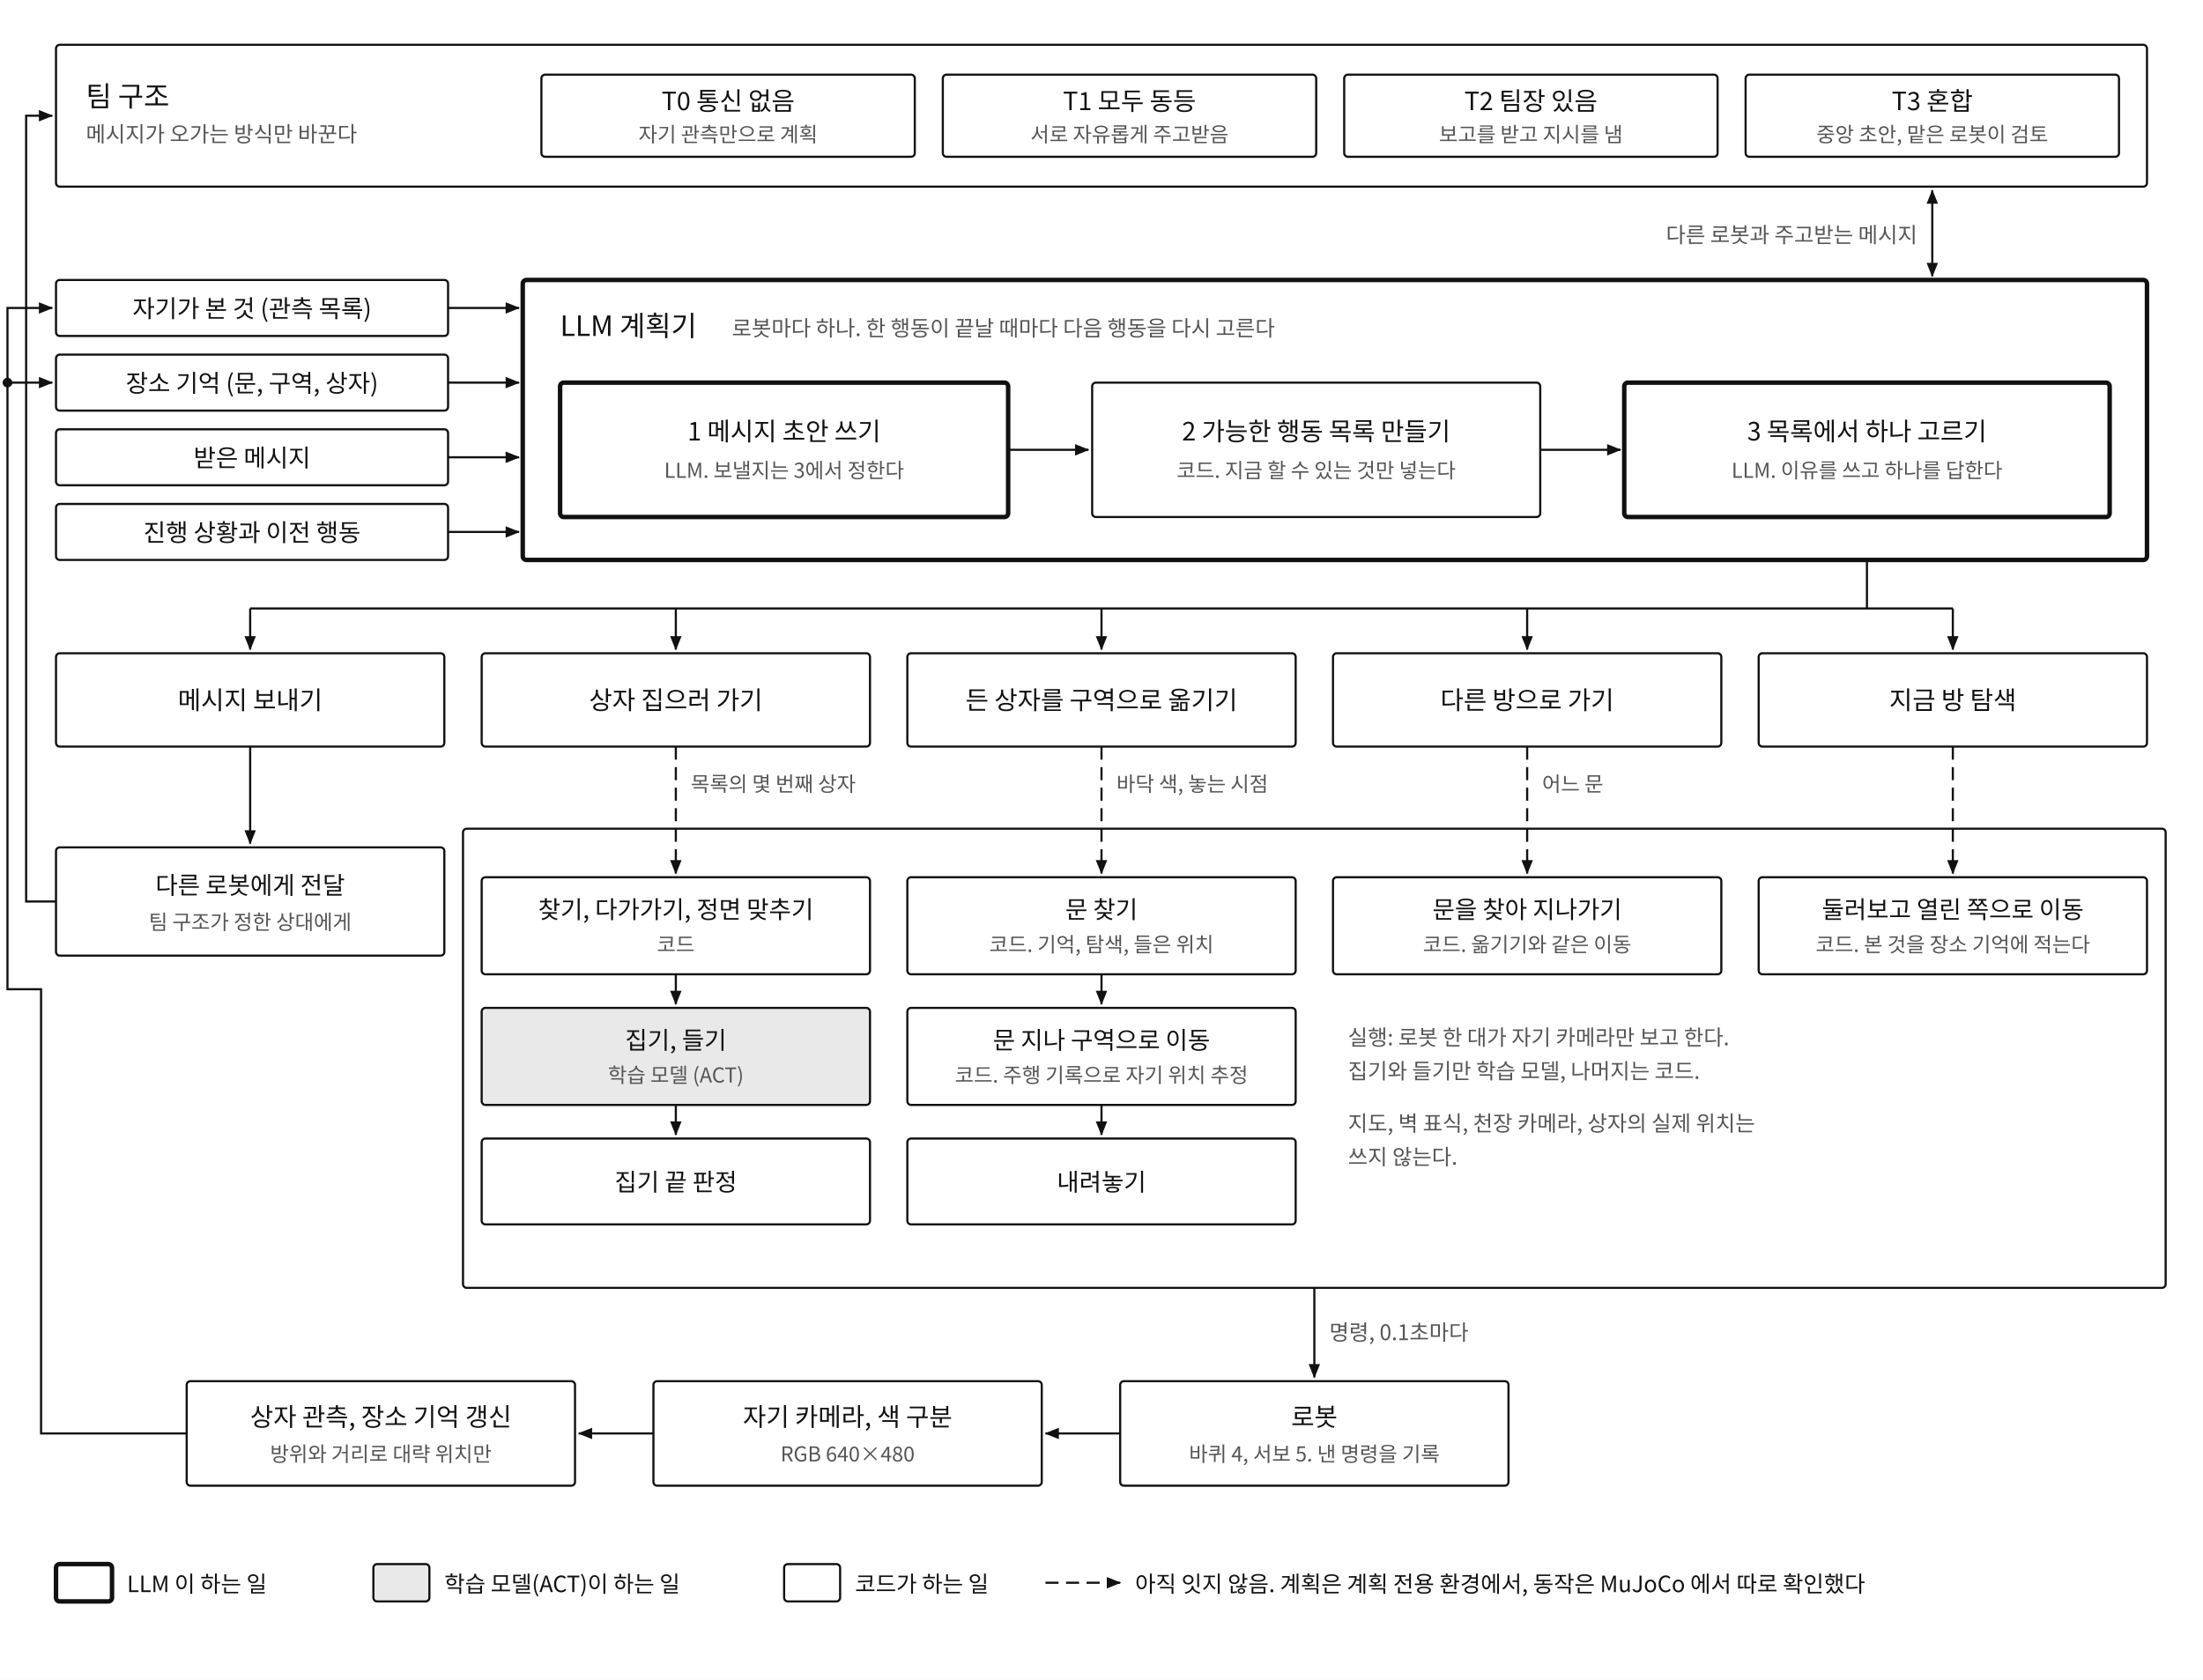
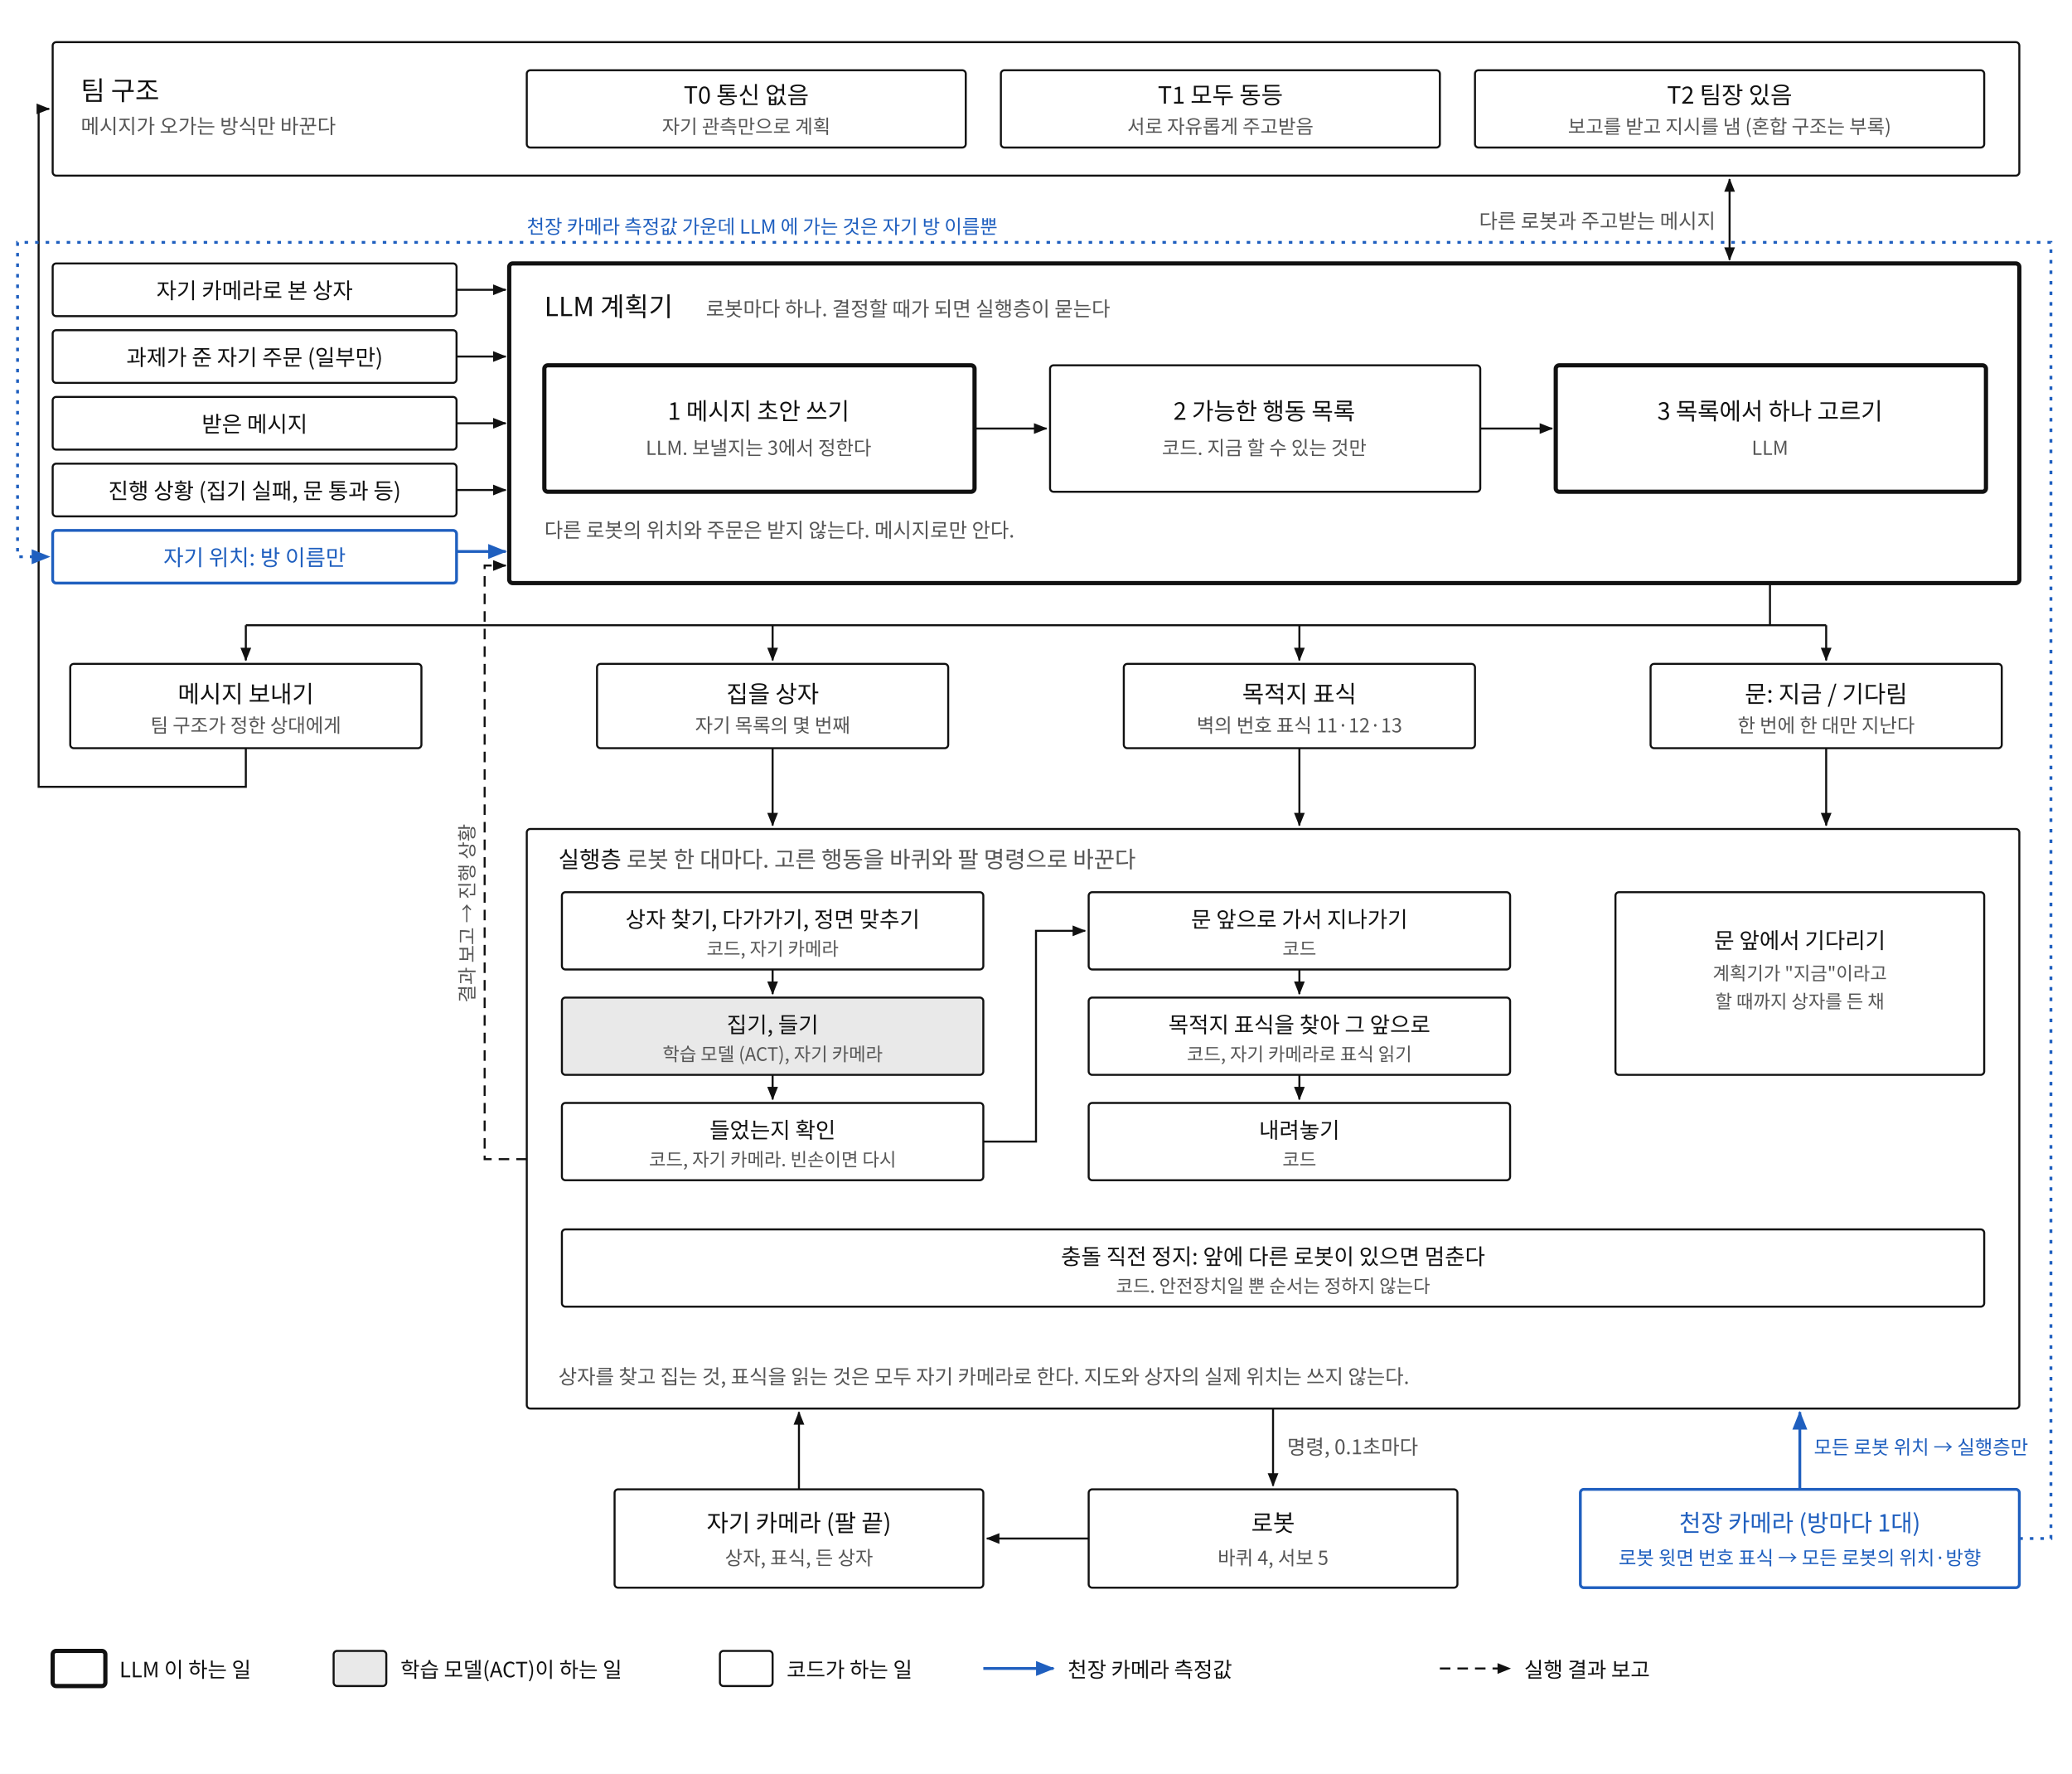
- <svg xmlns="http://www.w3.org/2000/svg" viewBox="0 0 1180 900" width="1180" height="900" role="img" aria-label="전체 구조: 팀 구조에 따라 로봇끼리 메시지가 오간다. 로봇마다 LLM 계획기가 자기가 본 것, 장소 기억, 받은 메시지, 진행 상황을 받아 메시지 초안을 쓰고, 코드가 만든 행동 목록에서 하나를 고른다. 고를 수 있는 행동은 메시지 보내기, 상자 집으러 가기, 든 상자를 구역으로 옮기기, 다른 방으로 가기, 지금 방 탐색이다. 집기와 들기만 학습 모델 ACT 가 하고, 찾기, 다가가기, 든 채 이동, 문 통과, 내려놓기는 코드가 한다. 계획기의 선택을 실제 동작으로 넘기는 연결은 아직 잇지 않았다." font-family="'Noto Sans CJK KR','Noto Sans KR','Apple SD Gothic Neo','Malgun Gothic',Helvetica,Arial,sans-serif">
+ <svg xmlns="http://www.w3.org/2000/svg" viewBox="0 0 1180 1010" width="1180" height="1010" role="img" aria-label="전체 구조: 팀 구조에 따라 로봇끼리 메시지가 오간다. 로봇마다 LLM 계획기가 자기가 본 상자, 자기 주문, 받은 메시지, 진행 상황, 그리고 자기 위치를 방 수준으로만 받아 메시지 초안을 쓰고 행동 목록에서 하나를 고른다. 고를 수 있는 것은 메시지 보내기, 집을 상자, 목적지 표식, 문을 지금 지날지 기다릴지다. 고른 행동은 실행층이 받는다. 상자 찾기와 다가가기, 정면 맞추기는 코드, 집기와 들기는 학습 모델 ACT, 들었는지 확인과 옮기기, 내려놓기, 충돌 직전 정지는 코드가 한다. 천장 카메라는 모든 로봇의 위치와 방향을 재서 실행층에만 준다. LLM 에는 자기 방 이름만 간다. 집기 실패와 문 통과 같은 결과는 계획기에 보고된다." font-family="'Noto Sans CJK KR','Noto Sans KR','Apple SD Gothic Neo','Malgun Gothic',Helvetica,Arial,sans-serif">
  <defs>
    <marker id="h" viewBox="0 0 10 10" refX="9.4" refY="5" markerWidth="7" markerHeight="7" orient="auto-start-reverse">
      <path d="M0.5 1.2 L10 5 L0.5 8.8 z" fill="#111" />
    </marker>
+     <marker id="b" viewBox="0 0 10 10" refX="9.4" refY="5" markerWidth="7" markerHeight="7" orient="auto-start-reverse">
+       <path d="M0.5 1.2 L10 5 L0.5 8.8 z" fill="#1f5fbf" />
+     </marker>
  </defs>
-   <rect width="1180" height="900" fill="#fff" />
+   <rect width="1180" height="1010" fill="#fff" />
  <g fill="none" stroke="#111" stroke-width="1.15">
    <rect x="30" y="24" width="1120" height="76" rx="2" />
-     <rect x="290" y="40" width="200" height="44" rx="2" fill="#fff" />
-     <rect x="505" y="40" width="200" height="44" rx="2" fill="#fff" />
-     <rect x="720" y="40" width="200" height="44" rx="2" fill="#fff" />
-     <rect x="935" y="40" width="200" height="44" rx="2" fill="#fff" />
+     <rect x="300" y="40" width="250" height="44" rx="2" fill="#fff" />
+     <rect x="570" y="40" width="250" height="44" rx="2" fill="#fff" />
+     <rect x="840" y="40" width="290" height="44" rx="2" fill="#fff" />
  </g>
-   <g font-size="15" font-weight="500" fill="#111">
-     <text x="46" y="57">팀 구조</text>
+   <text x="46" y="57" font-size="15" font-weight="500" fill="#111">팀 구조</text>
+   <text x="46" y="76" font-size="11.5" fill="#555">메시지가 오가는 방식만 바꾼다</text>
+   <g font-size="13.5" font-weight="500" fill="#111" text-anchor="middle">
+     <text x="425" y="59">T0 통신 없음</text>
+     <text x="695" y="59">T1 모두 동등</text>
+     <text x="985" y="59">T2 팀장 있음</text>
  </g>
-   <g font-size="11.5" fill="#555">
-     <text x="46" y="76">메시지가 오가는 방식만 바꾼다</text>
+   <g font-size="11" fill="#555" text-anchor="middle">
+     <text x="425" y="76">자기 관측만으로 계획</text>
+     <text x="695" y="76">서로 자유롭게 주고받음</text>
+     <text x="985" y="76">보고를 받고 지시를 냄 (혼합 구조는 부록)</text>
+   </g>
+   <g fill="none" stroke="#111" stroke-width="1.15">
+     <path d="M985 102 V148" marker-start="url(#h)" marker-end="url(#h)" />
+   </g>
+   <text x="977" y="130" font-size="11.5" fill="#555" text-anchor="end">다른 로봇과 주고받는 메시지</text>
+   <g fill="none" stroke="#111" stroke-width="1.15">
+     <rect x="30" y="150" width="230" height="30" rx="2" fill="#fff" />
+     <rect x="30" y="188" width="230" height="30" rx="2" fill="#fff" />
+     <rect x="30" y="226" width="230" height="30" rx="2" fill="#fff" />
+     <rect x="30" y="264" width="230" height="30" rx="2" fill="#fff" />
+     <path d="M260 165 H288" marker-end="url(#h)" />
+     <path d="M260 203 H288" marker-end="url(#h)" />
+     <path d="M260 241 H288" marker-end="url(#h)" />
+     <path d="M260 279 H288" marker-end="url(#h)" />
+   </g>
+   <rect x="30" y="302" width="230" height="30" rx="2" fill="#fff" stroke="#1f5fbf" stroke-width="1.6" />
+   <path d="M260 314 H288" fill="none" stroke="#1f5fbf" stroke-width="1.6" marker-end="url(#b)" />
+   <g font-size="12.5" fill="#111" text-anchor="middle">
+     <text x="145" y="170">자기 카메라로 본 상자</text>
+     <text x="145" y="208">과제가 준 자기 주문 (일부만)</text>
+     <text x="145" y="246">받은 메시지</text>
+     <text x="145" y="284">진행 상황 (집기 실패, 문 통과 등)</text>
+   </g>
+   <text x="145" y="322" font-size="12.5" fill="#1f5fbf" text-anchor="middle">자기 위치: 방 이름만</text>
+   <g fill="none" stroke="#111">
+     <rect x="290" y="150" width="860" height="182" rx="2" stroke-width="2.4" />
+     <rect x="310" y="208" width="245" height="72" rx="2" stroke-width="2.4" fill="#fff" />
+     <rect x="598" y="208" width="245" height="72" rx="2" stroke-width="1.15" fill="#fff" />
+     <rect x="886" y="208" width="245" height="72" rx="2" stroke-width="2.4" fill="#fff" />
+     <path d="M555 244 H596" stroke-width="1.15" marker-end="url(#h)" />
+     <path d="M843 244 H884" stroke-width="1.15" marker-end="url(#h)" />
+   </g>
+   <text x="310" y="180" font-size="15" font-weight="500" fill="#111">LLM 계획기</text>
+   <text x="402" y="180" font-size="11.5" fill="#555">로봇마다 하나. 결정할 때가 되면 실행층이 묻는다</text>
+   <g font-size="13.5" font-weight="500" fill="#111" text-anchor="middle">
+     <text x="432" y="239">1 메시지 초안 쓰기</text>
+     <text x="720" y="239">2 가능한 행동 목록</text>
+     <text x="1008" y="239">3 목록에서 하나 고르기</text>
+   </g>
+   <g font-size="11" fill="#555" text-anchor="middle">
+     <text x="432" y="259">LLM. 보낼지는 3에서 정한다</text>
+     <text x="720" y="259">코드. 지금 할 수 있는 것만</text>
+     <text x="1008" y="259">LLM</text>
+   </g>
+   <text x="310" y="306" font-size="11.5" fill="#555">다른 로봇의 위치와 주문은 받지 않는다. 메시지로만 안다.</text>
+   <g fill="none" stroke="#111" stroke-width="1.15">
+     <path d="M1008 332 V356" />
+     <path d="M140 356 H1040" />
+     <path d="M140 356 V376" marker-end="url(#h)" />
+     <path d="M440 356 V376" marker-end="url(#h)" />
+     <path d="M740 356 V376" marker-end="url(#h)" />
+     <path d="M1040 356 V376" marker-end="url(#h)" />
+     <rect x="40" y="378" width="200" height="48" rx="2" fill="#fff" />
+     <rect x="340" y="378" width="200" height="48" rx="2" fill="#fff" />
+     <rect x="640" y="378" width="200" height="48" rx="2" fill="#fff" />
+     <rect x="940" y="378" width="200" height="48" rx="2" fill="#fff" />
  </g>
  <g font-size="13.5" font-weight="500" fill="#111" text-anchor="middle">
-     <text x="390" y="59">T0 통신 없음</text>
-     <text x="605" y="59">T1 모두 동등</text>
-     <text x="820" y="59">T2 팀장 있음</text>
-     <text x="1035" y="59">T3 혼합</text>
+     <text x="140" y="400">메시지 보내기</text>
+     <text x="440" y="400">집을 상자</text>
+     <text x="740" y="400">목적지 표식</text>
+     <text x="1040" y="400">문: 지금 / 기다림</text>
  </g>
  <g font-size="11" fill="#555" text-anchor="middle">
-     <text x="390" y="76">자기 관측만으로 계획</text>
-     <text x="605" y="76">서로 자유롭게 주고받음</text>
-     <text x="820" y="76">보고를 받고 지시를 냄</text>
-     <text x="1035" y="76">중앙 초안, 맡은 로봇이 검토</text>
+     <text x="140" y="417">팀 구조가 정한 상대에게</text>
+     <text x="440" y="417">자기 목록의 몇 번째</text>
+     <text x="740" y="417">벽의 번호 표식 11·12·13</text>
+     <text x="1040" y="417">한 번에 한 대만 지난다</text>
  </g>
  <g fill="none" stroke="#111" stroke-width="1.15">
-     <path d="M1035 102 V148" marker-start="url(#h)" marker-end="url(#h)" />
+     <path d="M140 426 V448 H22 V62 H28" marker-end="url(#h)" />
+     <path d="M440 426 V470" marker-end="url(#h)" />
+     <path d="M740 426 V470" marker-end="url(#h)" />
+     <path d="M1040 426 V470" marker-end="url(#h)" />
  </g>
-   <text x="1027" y="130" font-size="11.5" fill="#555" text-anchor="end">다른 로봇과 주고받는 메시지</text>
  <g fill="none" stroke="#111" stroke-width="1.15">
-     <rect x="30" y="150" width="210" height="30" rx="2" fill="#fff" />
-     <rect x="30" y="190" width="210" height="30" rx="2" fill="#fff" />
-     <rect x="30" y="230" width="210" height="30" rx="2" fill="#fff" />
-     <rect x="30" y="270" width="210" height="30" rx="2" fill="#fff" />
-     <path d="M240 165 H278" marker-end="url(#h)" />
-     <path d="M240 205 H278" marker-end="url(#h)" />
-     <path d="M240 245 H278" marker-end="url(#h)" />
-     <path d="M240 285 H278" marker-end="url(#h)" />
+     <rect x="300" y="472" width="850" height="330" rx="2" />
+     <rect x="320" y="508" width="240" height="44" rx="2" fill="#fff" />
+     <rect x="320" y="568" width="240" height="44" rx="2" fill="#e9e9e9" />
+     <rect x="320" y="628" width="240" height="44" rx="2" fill="#fff" />
+     <path d="M440 552 V566" marker-end="url(#h)" />
+     <path d="M440 612 V626" marker-end="url(#h)" />
+     <rect x="620" y="508" width="240" height="44" rx="2" fill="#fff" />
+     <rect x="620" y="568" width="240" height="44" rx="2" fill="#fff" />
+     <rect x="620" y="628" width="240" height="44" rx="2" fill="#fff" />
+     <path d="M740 552 V566" marker-end="url(#h)" />
+     <path d="M740 612 V626" marker-end="url(#h)" />
+     <path d="M560 650 H590 V530 H618" marker-end="url(#h)" />
+     <rect x="920" y="508" width="210" height="104" rx="2" fill="#fff" />
+     <rect x="320" y="700" width="810" height="44" rx="2" fill="#fff" />
  </g>
-   <g font-size="13" fill="#111" text-anchor="middle">
-     <text x="135" y="170">자기가 본 것 (관측 목록)</text>
-     <text x="135" y="210">장소 기억 (문, 구역, 상자)</text>
-     <text x="135" y="250">받은 메시지</text>
-     <text x="135" y="290">진행 상황과 이전 행동</text>
+   <text x="318" y="494" font-size="13" font-weight="500" fill="#111">실행층 <tspan font-weight="400" fill="#555">로봇 한 대마다. 고른 행동을 바퀴와 팔 명령으로 바꾼다</tspan>
+   </text>
+   <g font-size="12.5" font-weight="500" fill="#111" text-anchor="middle">
+     <text x="440" y="528">상자 찾기, 다가가기, 정면 맞추기</text>
+     <text x="440" y="588">집기, 들기</text>
+     <text x="440" y="648">들었는지 확인</text>
+     <text x="740" y="528">문 앞으로 가서 지나가기</text>
+     <text x="740" y="588">목적지 표식을 찾아 그 앞으로</text>
+     <text x="740" y="648">내려놓기</text>
+     <text x="1025" y="540">문 앞에서 기다리기</text>
+     <text x="725" y="720">충돌 직전 정지: 앞에 다른 로봇이 있으면 멈춘다</text>
  </g>
-   <g fill="none" stroke="#111">
-     <rect x="280" y="150" width="870" height="150" rx="2" stroke-width="2.4" />
-     <rect x="300" y="205" width="240" height="72" rx="2" stroke-width="2.4" fill="#fff" />
-     <rect x="585" y="205" width="240" height="72" rx="2" stroke-width="1.15" fill="#fff" />
-     <rect x="870" y="205" width="260" height="72" rx="2" stroke-width="2.4" fill="#fff" />
-     <path d="M540 241 H583" stroke-width="1.15" marker-end="url(#h)" />
-     <path d="M825 241 H868" stroke-width="1.15" marker-end="url(#h)" />
+   <g font-size="10.5" fill="#555" text-anchor="middle">
+     <text x="440" y="544">코드, 자기 카메라</text>
+     <text x="440" y="604">학습 모델 (ACT), 자기 카메라</text>
+     <text x="440" y="664">코드, 자기 카메라. 빈손이면 다시</text>
+     <text x="740" y="544">코드</text>
+     <text x="740" y="604">코드, 자기 카메라로 표식 읽기</text>
+     <text x="740" y="664">코드</text>
+     <text x="1025" y="558">계획기가 "지금"이라고</text>
+     <text x="1025" y="574">할 때까지 상자를 든 채</text>
+     <text x="725" y="736">코드. 안전장치일 뿐 순서는 정하지 않는다</text>
  </g>
-   <g font-size="15" font-weight="500" fill="#111">
-     <text x="300" y="180">LLM 계획기</text>
+   <text x="318" y="788" font-size="11.5" fill="#555">상자를 찾고 집는 것, 표식을 읽는 것은 모두 자기 카메라로 한다. 지도와 상자의 실제 위치는 쓰지 않는다.</text>
+   <g fill="none" stroke="#111" stroke-width="1.15" stroke-dasharray="6 4">
+     <path d="M300 660 H276 V322 H288" marker-end="url(#h)" />
  </g>
-   <g font-size="11.5" fill="#555">
-     <text x="392" y="180">로봇마다 하나. 한 행동이 끝날 때마다 다음 행동을 다시 고른다</text>
+   <text x="270" y="520" font-size="11" fill="#555" text-anchor="middle" transform="rotate(-90 270 520)">결과 보고 → 진행 상황</text>
+   <g fill="none" stroke="#111" stroke-width="1.15">
+     <path d="M725 802 V846" marker-end="url(#h)" />
+     <rect x="620" y="848" width="210" height="56" rx="2" fill="#fff" />
+     <rect x="350" y="848" width="210" height="56" rx="2" fill="#fff" />
+     <path d="M620 876 H562" marker-end="url(#h)" />
+     <path d="M455 848 V804" marker-end="url(#h)" />
  </g>
+   <text x="733" y="828" font-size="11.5" fill="#555">명령, 0.1초마다</text>
  <g font-size="13.5" font-weight="500" fill="#111" text-anchor="middle">
-     <text x="420" y="236">1 메시지 초안 쓰기</text>
-     <text x="705" y="236">2 가능한 행동 목록 만들기</text>
-     <text x="1000" y="236">3 목록에서 하나 고르기</text>
+     <text x="725" y="872">로봇</text>
+     <text x="455" y="872">자기 카메라 (팔 끝)</text>
  </g>
  <g font-size="11" fill="#555" text-anchor="middle">
-     <text x="420" y="256">LLM. 보낼지는 3에서 정한다</text>
-     <text x="705" y="256">코드. 지금 할 수 있는 것만 넣는다</text>
-     <text x="1000" y="256">LLM. 이유를 쓰고 하나를 답한다</text>
+     <text x="725" y="891">바퀴 4, 서보 5</text>
+     <text x="455" y="891">상자, 표식, 든 상자</text>
  </g>
-   <g fill="none" stroke="#111" stroke-width="1.15">
-     <path d="M1000 300 V326" />
-     <path d="M134 326 H1046" />
-     <path d="M134 326 V348" marker-end="url(#h)" />
-     <path d="M362 326 V348" marker-end="url(#h)" />
-     <path d="M590 326 V348" marker-end="url(#h)" />
-     <path d="M818 326 V348" marker-end="url(#h)" />
-     <path d="M1046 326 V348" marker-end="url(#h)" />
-     <rect x="30" y="350" width="208" height="50" rx="2" fill="#fff" />
-     <rect x="258" y="350" width="208" height="50" rx="2" fill="#fff" />
-     <rect x="486" y="350" width="208" height="50" rx="2" fill="#fff" />
-     <rect x="714" y="350" width="208" height="50" rx="2" fill="#fff" />
-     <rect x="942" y="350" width="208" height="50" rx="2" fill="#fff" />
+   <rect x="900" y="848" width="250" height="56" rx="2" fill="#fff" stroke="#1f5fbf" stroke-width="1.6" />
+   <text x="1025" y="872" font-size="13.5" font-weight="500" fill="#1f5fbf" text-anchor="middle">천장 카메라 (방마다 1대)</text>
+   <text x="1025" y="891" font-size="11" fill="#1f5fbf" text-anchor="middle">로봇 윗면 번호 표식 → 모든 로봇의 위치·방향</text>
+   <g fill="none" stroke="#1f5fbf" stroke-width="1.6">
+     <path d="M1025 848 V804" marker-end="url(#b)" />
+     <path d="M1150 876 H1168 V138 H10 V317 H28" stroke-dasharray="2 4" marker-end="url(#b)" />
  </g>
-   <g font-size="13.5" font-weight="500" fill="#111" text-anchor="middle">
-     <text x="134" y="380">메시지 보내기</text>
-     <text x="362" y="380">상자 집으러 가기</text>
-     <text x="590" y="380">든 상자를 구역으로 옮기기</text>
-     <text x="818" y="380">다른 방으로 가기</text>
-     <text x="1046" y="380">지금 방 탐색</text>
-   </g>
-   <g fill="none" stroke="#111" stroke-width="1.15">
-     <path d="M134 400 V452" marker-end="url(#h)" />
-     <rect x="30" y="454" width="208" height="58" rx="2" fill="#fff" />
-     <path d="M30 483 H14 V62 H28" marker-end="url(#h)" />
-   </g>
-   <g font-size="13" fill="#111" text-anchor="middle">
-     <text x="134" y="479">다른 로봇에게 전달</text>
-   </g>
-   <g font-size="11" fill="#555" text-anchor="middle">
-     <text x="134" y="498">팀 구조가 정한 상대에게</text>
-   </g>
-   <g fill="none" stroke="#111" stroke-width="1.15" stroke-dasharray="7 4">
-     <path d="M362 400 V468" marker-end="url(#h)" />
-     <path d="M590 400 V468" marker-end="url(#h)" />
-     <path d="M818 400 V468" marker-end="url(#h)" />
-     <path d="M1046 400 V468" marker-end="url(#h)" />
-   </g>
-   <g font-size="11" fill="#555">
-     <text x="370" y="424">목록의 몇 번째 상자</text>
-     <text x="598" y="424">바닥 색, 놓는 시점</text>
-     <text x="826" y="424">어느 문</text>
-   </g>
-   <g fill="none" stroke="#111" stroke-width="1.15">
-     <rect x="248" y="444" width="912" height="246" rx="2" />
-     <rect x="258" y="470" width="208" height="52" rx="2" fill="#fff" />
-     <rect x="258" y="540" width="208" height="52" rx="2" fill="#e9e9e9" />
-     <rect x="258" y="610" width="208" height="46" rx="2" fill="#fff" />
-     <path d="M362 522 V538" marker-end="url(#h)" />
-     <path d="M362 592 V608" marker-end="url(#h)" />
-     <rect x="486" y="470" width="208" height="52" rx="2" fill="#fff" />
-     <rect x="486" y="540" width="208" height="52" rx="2" fill="#fff" />
-     <rect x="486" y="610" width="208" height="46" rx="2" fill="#fff" />
-     <path d="M590 522 V538" marker-end="url(#h)" />
-     <path d="M590 592 V608" marker-end="url(#h)" />
-     <rect x="714" y="470" width="208" height="52" rx="2" fill="#fff" />
-     <rect x="942" y="470" width="208" height="52" rx="2" fill="#fff" />
-   </g>
-   <g font-size="11.5" fill="#555">
-     <text x="722" y="560">실행: 로봇 한 대가 자기 카메라만 보고 한다.</text>
-     <text x="722" y="578">집기와 들기만 학습 모델, 나머지는 코드.</text>
-     <text x="722" y="606">지도, 벽 표식, 천장 카메라, 상자의 실제 위치는</text>
-     <text x="722" y="624">쓰지 않는다.</text>
-   </g>
-   <g font-size="13" font-weight="500" fill="#111" text-anchor="middle">
-     <text x="362" y="492">찾기, 다가가기, 정면 맞추기</text>
-     <text x="362" y="562">집기, 들기</text>
-     <text x="362" y="638">집기 끝 판정</text>
-     <text x="590" y="492">문 찾기</text>
-     <text x="590" y="562">문 지나 구역으로 이동</text>
-     <text x="590" y="638">내려놓기</text>
-     <text x="818" y="492">문을 찾아 지나가기</text>
-     <text x="1046" y="492">둘러보고 열린 쪽으로 이동</text>
-   </g>
-   <g font-size="11" fill="#555" text-anchor="middle">
-     <text x="362" y="510">코드</text>
-     <text x="362" y="580">학습 모델 (ACT)</text>
-     <text x="590" y="510">코드. 기억, 탐색, 들은 위치</text>
-     <text x="590" y="580">코드. 주행 기록으로 자기 위치 추정</text>
-     <text x="818" y="510">코드. 옮기기와 같은 이동</text>
-     <text x="1046" y="510">코드. 본 것을 장소 기억에 적는다</text>
-   </g>
-   <g fill="none" stroke="#111" stroke-width="1.15">
-     <path d="M704 690 V738" marker-end="url(#h)" />
-     <rect x="600" y="740" width="208" height="56" rx="2" fill="#fff" />
-     <path d="M600 768 H560" marker-end="url(#h)" />
-     <rect x="350" y="740" width="208" height="56" rx="2" fill="#fff" />
-     <path d="M350 768 H310" marker-end="url(#h)" />
-     <rect x="100" y="740" width="208" height="56" rx="2" fill="#fff" />
-     <path d="M100 768 H22 V530 H4 V165 H28" marker-end="url(#h)" />
-     <path d="M4 205 H28" marker-end="url(#h)" />
-   </g>
-   <circle cx="4" cy="205" r="2.6" fill="#111" />
-   <text x="712" y="718" font-size="11.5" fill="#555">명령, 0.1초마다</text>
-   <g font-size="13.5" font-weight="500" fill="#111" text-anchor="middle">
-     <text x="704" y="764">로봇</text>
-     <text x="454" y="764">자기 카메라, 색 구분</text>
-     <text x="204" y="764">상자 관측, 장소 기억 갱신</text>
-   </g>
-   <g font-size="11" fill="#555" text-anchor="middle">
-     <text x="704" y="783">바퀴 4, 서보 5. 낸 명령을 기록</text>
-     <text x="454" y="783">RGB 640×480</text>
-     <text x="204" y="783">방위와 거리로 대략 위치만</text>
-   </g>
-   <g fill="none" stroke="#111">
-     <rect x="30" y="838" width="30" height="20" rx="2" stroke-width="2.4" />
-     <rect x="200" y="838" width="30" height="20" rx="2" stroke-width="1.15" fill="#e9e9e9" />
-     <rect x="420" y="838" width="30" height="20" rx="2" stroke-width="1.15" />
-     <path d="M560 848 H600" stroke-width="1.15" stroke-dasharray="7 4" marker-end="url(#h)" />
+   <text x="1033" y="828" font-size="11" fill="#1f5fbf">모든 로봇 위치 → 실행층만</text>
+   <text x="300" y="133" font-size="11" fill="#1f5fbf">천장 카메라 측정값 가운데 LLM 에 가는 것은 자기 방 이름뿐</text>
+   <g fill="none">
+     <rect x="30" y="940" width="30" height="20" rx="2" stroke="#111" stroke-width="2.4" />
+     <rect x="190" y="940" width="30" height="20" rx="2" stroke="#111" stroke-width="1.15" fill="#e9e9e9" />
+     <rect x="410" y="940" width="30" height="20" rx="2" stroke="#111" stroke-width="1.15" />
+     <path d="M560 950 H600" stroke="#1f5fbf" stroke-width="1.6" marker-end="url(#b)" />
+     <path d="M820 950 H860" stroke="#111" stroke-width="1.15" stroke-dasharray="6 4" marker-end="url(#h)" />
  </g>
  <g font-size="12" fill="#111">
-     <text x="68" y="853">LLM 이 하는 일</text>
-     <text x="238" y="853">학습 모델(ACT)이 하는 일</text>
-     <text x="458" y="853">코드가 하는 일</text>
-     <text x="608" y="853">아직 잇지 않음. 계획은 계획 전용 환경에서, 동작은 MuJoCo 에서 따로 확인했다</text>
+     <text x="68" y="955">LLM 이 하는 일</text>
+     <text x="228" y="955">학습 모델(ACT)이 하는 일</text>
+     <text x="448" y="955">코드가 하는 일</text>
+     <text x="608" y="955">천장 카메라 측정값</text>
+     <text x="868" y="955">실행 결과 보고</text>
  </g>
</svg>
